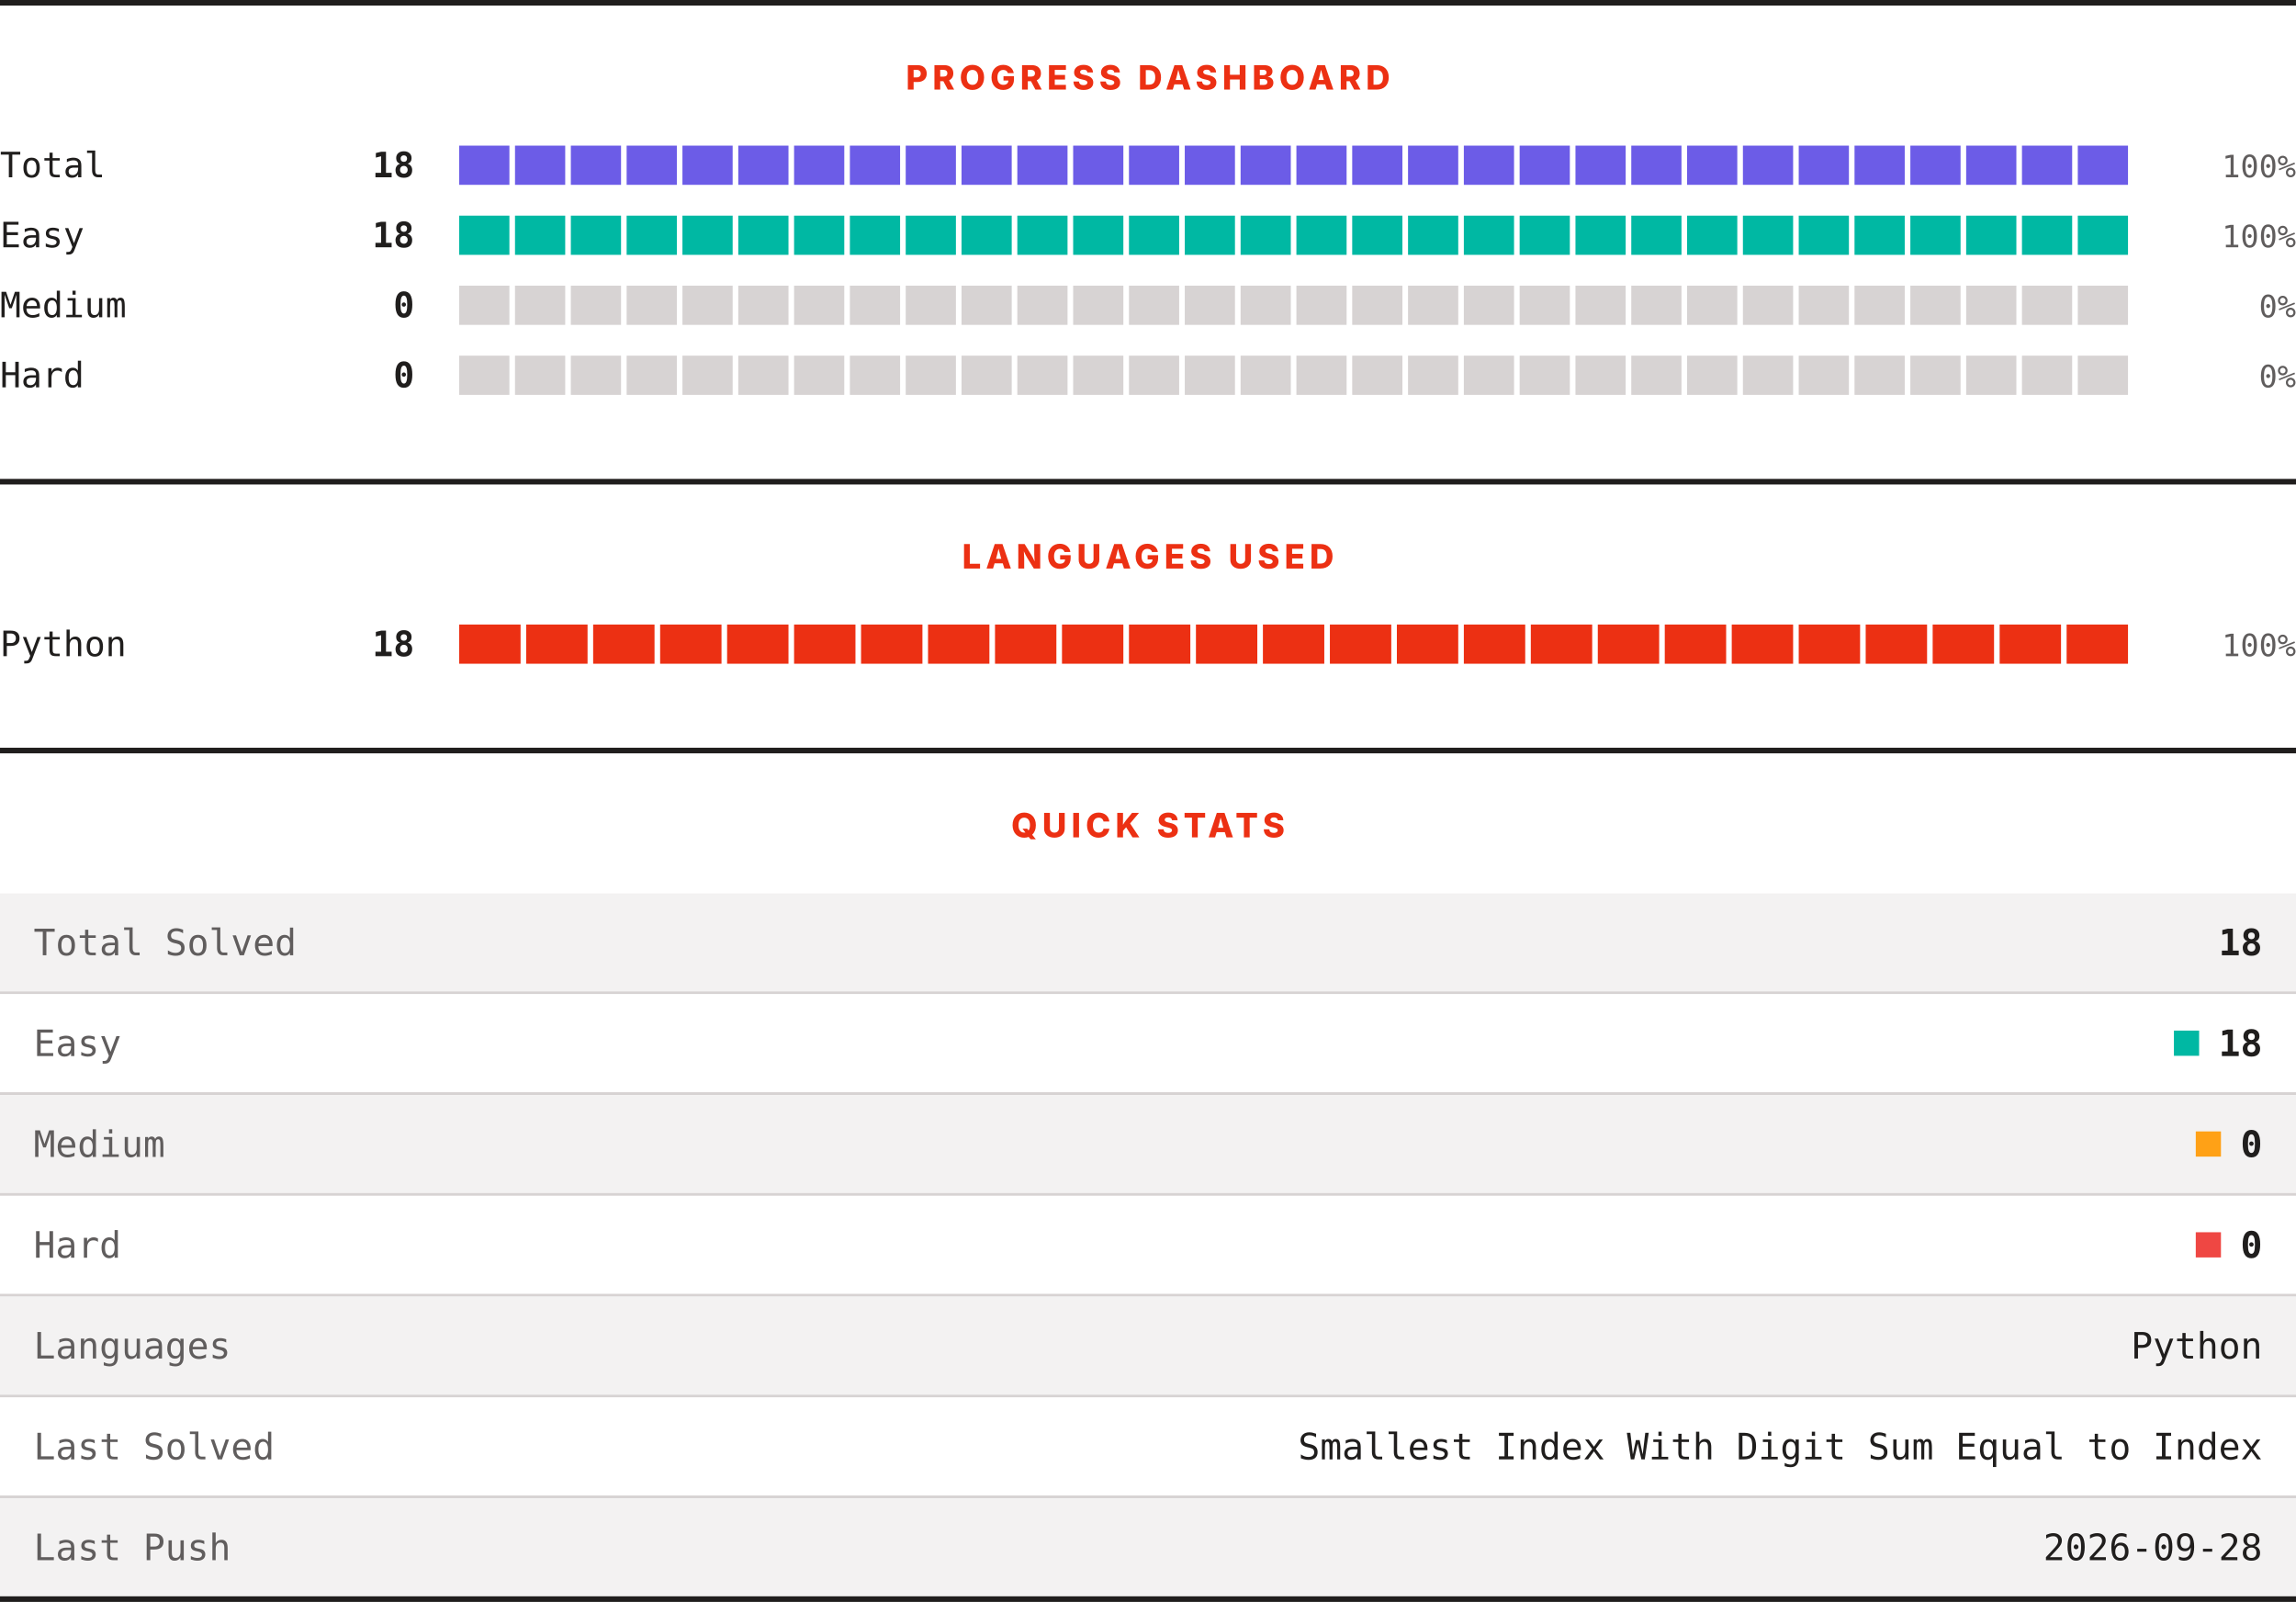
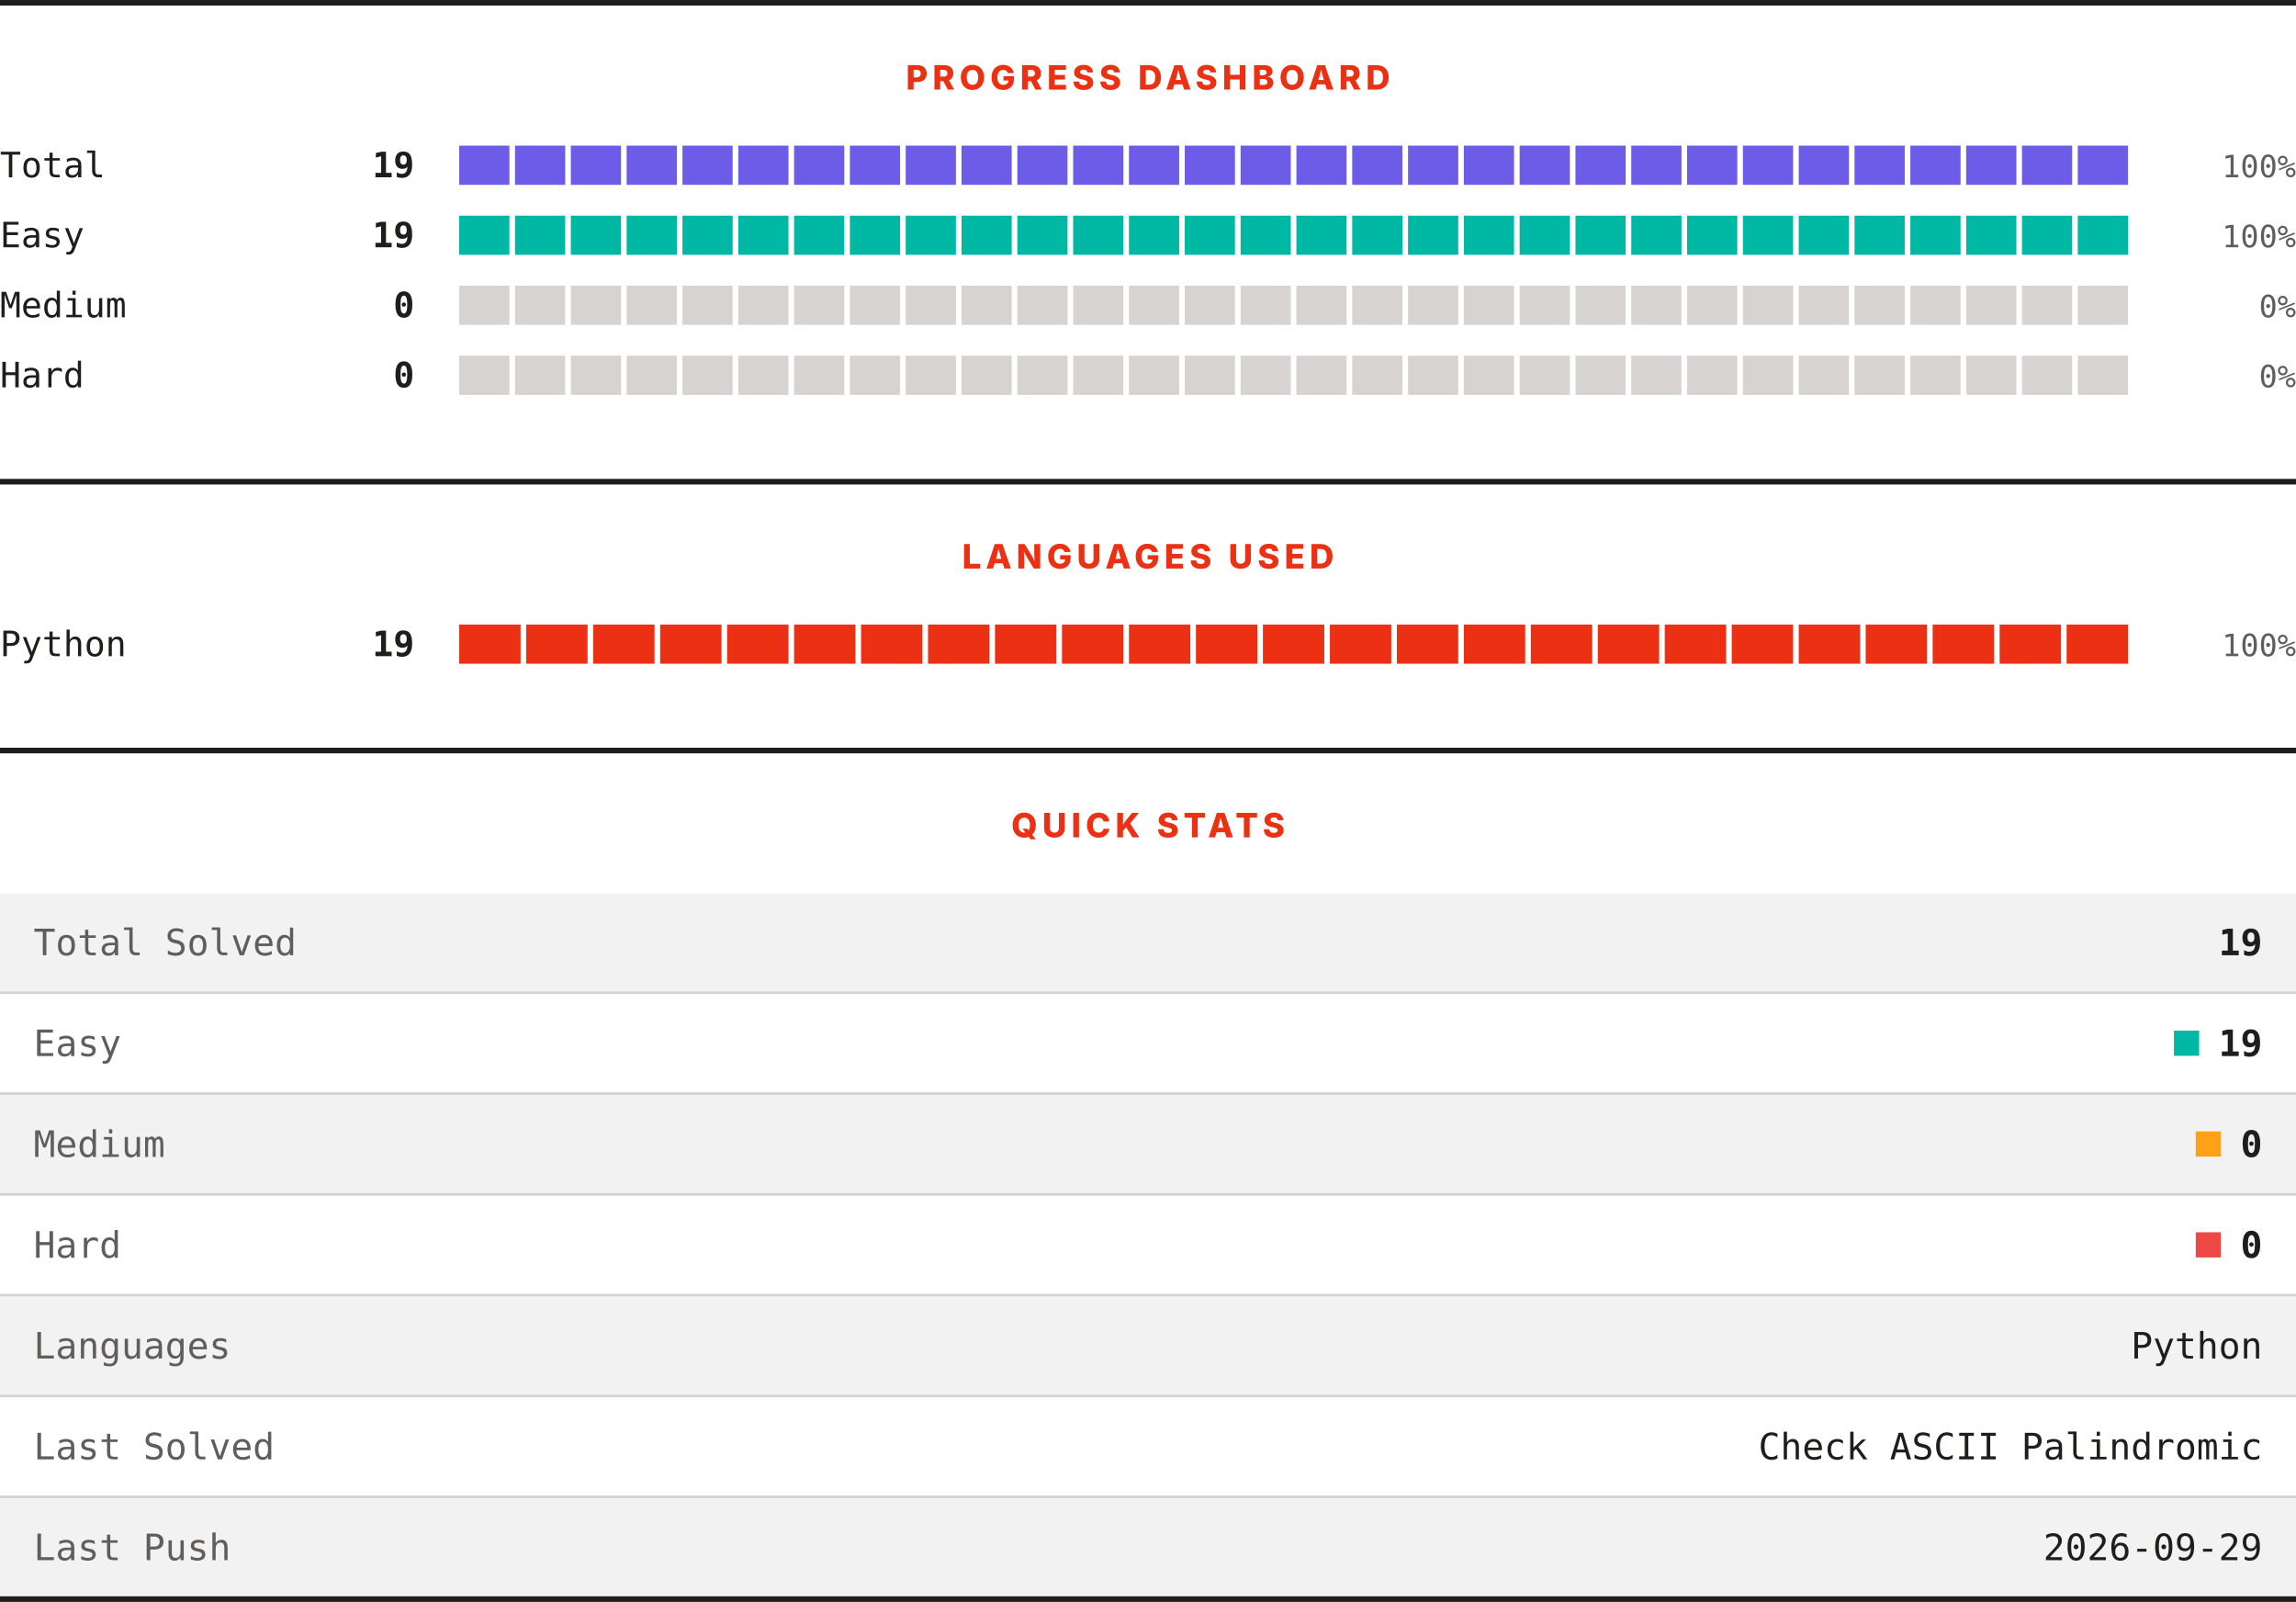
<svg xmlns="http://www.w3.org/2000/svg" width="820" height="572" viewBox="0 0 820 572" role="img" aria-label="LeetCode progress, languages and quick stats">
  <rect width="820" height="572" fill="#ffffff" />
  <rect x="0" y="0" width="820" height="2" fill="#201e1d" />
  <text x="410" y="32" text-anchor="middle" font-family="Archivo, system-ui, -apple-system, Segoe UI, sans-serif" font-size="12" font-weight="800" letter-spacing="1.68" fill="#ec3013">PROGRESS DASHBOARD</text>
  <text x="0" y="63.3" font-family="ui-monospace, SFMono-Regular, Menlo, Consolas, monospace" font-size="12.5" fill="#201e1d">Total</text>
-   <text x="148" y="63.3" text-anchor="end" font-family="ui-monospace, SFMono-Regular, Menlo, Consolas, monospace" font-size="12.5" font-weight="700" fill="#201e1d">18</text>
+   <text x="148" y="63.3" text-anchor="end" font-family="ui-monospace, SFMono-Regular, Menlo, Consolas, monospace" font-size="12.5" font-weight="700" fill="#201e1d">19</text>
  <rect x="164.00" y="52" width="17.93" height="14" fill="#6c5ce7" />
  <rect x="183.93" y="52" width="17.93" height="14" fill="#6c5ce7" />
  <rect x="203.87" y="52" width="17.93" height="14" fill="#6c5ce7" />
  <rect x="223.80" y="52" width="17.93" height="14" fill="#6c5ce7" />
  <rect x="243.73" y="52" width="17.93" height="14" fill="#6c5ce7" />
  <rect x="263.67" y="52" width="17.93" height="14" fill="#6c5ce7" />
  <rect x="283.60" y="52" width="17.93" height="14" fill="#6c5ce7" />
  <rect x="303.53" y="52" width="17.93" height="14" fill="#6c5ce7" />
  <rect x="323.47" y="52" width="17.93" height="14" fill="#6c5ce7" />
  <rect x="343.40" y="52" width="17.93" height="14" fill="#6c5ce7" />
  <rect x="363.33" y="52" width="17.93" height="14" fill="#6c5ce7" />
  <rect x="383.27" y="52" width="17.93" height="14" fill="#6c5ce7" />
  <rect x="403.20" y="52" width="17.93" height="14" fill="#6c5ce7" />
  <rect x="423.13" y="52" width="17.93" height="14" fill="#6c5ce7" />
  <rect x="443.07" y="52" width="17.93" height="14" fill="#6c5ce7" />
  <rect x="463.00" y="52" width="17.93" height="14" fill="#6c5ce7" />
  <rect x="482.93" y="52" width="17.93" height="14" fill="#6c5ce7" />
  <rect x="502.87" y="52" width="17.93" height="14" fill="#6c5ce7" />
  <rect x="522.80" y="52" width="17.93" height="14" fill="#6c5ce7" />
  <rect x="542.73" y="52" width="17.93" height="14" fill="#6c5ce7" />
  <rect x="562.67" y="52" width="17.93" height="14" fill="#6c5ce7" />
  <rect x="582.60" y="52" width="17.93" height="14" fill="#6c5ce7" />
  <rect x="602.53" y="52" width="17.93" height="14" fill="#6c5ce7" />
  <rect x="622.47" y="52" width="17.93" height="14" fill="#6c5ce7" />
  <rect x="642.40" y="52" width="17.93" height="14" fill="#6c5ce7" />
  <rect x="662.33" y="52" width="17.93" height="14" fill="#6c5ce7" />
  <rect x="682.27" y="52" width="17.93" height="14" fill="#6c5ce7" />
  <rect x="702.20" y="52" width="17.93" height="14" fill="#6c5ce7" />
  <rect x="722.13" y="52" width="17.93" height="14" fill="#6c5ce7" />
  <rect x="742.07" y="52" width="17.93" height="14" fill="#6c5ce7" />
  <text x="820" y="63.3" text-anchor="end" font-family="ui-monospace, SFMono-Regular, Menlo, Consolas, monospace" font-size="11" fill="#605d5d">100%</text>
  <text x="0" y="88.3" font-family="ui-monospace, SFMono-Regular, Menlo, Consolas, monospace" font-size="12.5" fill="#201e1d">Easy</text>
-   <text x="148" y="88.3" text-anchor="end" font-family="ui-monospace, SFMono-Regular, Menlo, Consolas, monospace" font-size="12.5" font-weight="700" fill="#201e1d">18</text>
+   <text x="148" y="88.3" text-anchor="end" font-family="ui-monospace, SFMono-Regular, Menlo, Consolas, monospace" font-size="12.5" font-weight="700" fill="#201e1d">19</text>
  <rect x="164.00" y="77" width="17.93" height="14" fill="#00b8a3" />
  <rect x="183.93" y="77" width="17.93" height="14" fill="#00b8a3" />
  <rect x="203.87" y="77" width="17.93" height="14" fill="#00b8a3" />
  <rect x="223.80" y="77" width="17.93" height="14" fill="#00b8a3" />
  <rect x="243.73" y="77" width="17.93" height="14" fill="#00b8a3" />
  <rect x="263.67" y="77" width="17.93" height="14" fill="#00b8a3" />
  <rect x="283.60" y="77" width="17.93" height="14" fill="#00b8a3" />
  <rect x="303.53" y="77" width="17.93" height="14" fill="#00b8a3" />
  <rect x="323.47" y="77" width="17.93" height="14" fill="#00b8a3" />
  <rect x="343.40" y="77" width="17.93" height="14" fill="#00b8a3" />
  <rect x="363.33" y="77" width="17.93" height="14" fill="#00b8a3" />
  <rect x="383.27" y="77" width="17.93" height="14" fill="#00b8a3" />
  <rect x="403.20" y="77" width="17.93" height="14" fill="#00b8a3" />
  <rect x="423.13" y="77" width="17.93" height="14" fill="#00b8a3" />
  <rect x="443.07" y="77" width="17.93" height="14" fill="#00b8a3" />
  <rect x="463.00" y="77" width="17.93" height="14" fill="#00b8a3" />
  <rect x="482.93" y="77" width="17.93" height="14" fill="#00b8a3" />
  <rect x="502.87" y="77" width="17.93" height="14" fill="#00b8a3" />
  <rect x="522.80" y="77" width="17.93" height="14" fill="#00b8a3" />
  <rect x="542.73" y="77" width="17.93" height="14" fill="#00b8a3" />
  <rect x="562.67" y="77" width="17.93" height="14" fill="#00b8a3" />
  <rect x="582.60" y="77" width="17.93" height="14" fill="#00b8a3" />
  <rect x="602.53" y="77" width="17.93" height="14" fill="#00b8a3" />
  <rect x="622.47" y="77" width="17.93" height="14" fill="#00b8a3" />
  <rect x="642.40" y="77" width="17.93" height="14" fill="#00b8a3" />
  <rect x="662.33" y="77" width="17.93" height="14" fill="#00b8a3" />
  <rect x="682.27" y="77" width="17.93" height="14" fill="#00b8a3" />
  <rect x="702.20" y="77" width="17.93" height="14" fill="#00b8a3" />
  <rect x="722.13" y="77" width="17.93" height="14" fill="#00b8a3" />
  <rect x="742.07" y="77" width="17.93" height="14" fill="#00b8a3" />
  <text x="820" y="88.3" text-anchor="end" font-family="ui-monospace, SFMono-Regular, Menlo, Consolas, monospace" font-size="11" fill="#605d5d">100%</text>
  <text x="0" y="113.3" font-family="ui-monospace, SFMono-Regular, Menlo, Consolas, monospace" font-size="12.5" fill="#201e1d">Medium</text>
  <text x="148" y="113.3" text-anchor="end" font-family="ui-monospace, SFMono-Regular, Menlo, Consolas, monospace" font-size="12.5" font-weight="700" fill="#201e1d">0</text>
  <rect x="164.00" y="102" width="17.93" height="14" fill="#d7d3d3" />
  <rect x="183.93" y="102" width="17.93" height="14" fill="#d7d3d3" />
  <rect x="203.87" y="102" width="17.93" height="14" fill="#d7d3d3" />
  <rect x="223.80" y="102" width="17.93" height="14" fill="#d7d3d3" />
  <rect x="243.73" y="102" width="17.93" height="14" fill="#d7d3d3" />
  <rect x="263.67" y="102" width="17.93" height="14" fill="#d7d3d3" />
  <rect x="283.60" y="102" width="17.93" height="14" fill="#d7d3d3" />
  <rect x="303.53" y="102" width="17.93" height="14" fill="#d7d3d3" />
  <rect x="323.47" y="102" width="17.93" height="14" fill="#d7d3d3" />
  <rect x="343.40" y="102" width="17.93" height="14" fill="#d7d3d3" />
  <rect x="363.33" y="102" width="17.93" height="14" fill="#d7d3d3" />
  <rect x="383.27" y="102" width="17.93" height="14" fill="#d7d3d3" />
  <rect x="403.20" y="102" width="17.93" height="14" fill="#d7d3d3" />
  <rect x="423.13" y="102" width="17.93" height="14" fill="#d7d3d3" />
  <rect x="443.07" y="102" width="17.93" height="14" fill="#d7d3d3" />
  <rect x="463.00" y="102" width="17.93" height="14" fill="#d7d3d3" />
  <rect x="482.93" y="102" width="17.93" height="14" fill="#d7d3d3" />
  <rect x="502.87" y="102" width="17.93" height="14" fill="#d7d3d3" />
  <rect x="522.80" y="102" width="17.93" height="14" fill="#d7d3d3" />
  <rect x="542.73" y="102" width="17.93" height="14" fill="#d7d3d3" />
  <rect x="562.67" y="102" width="17.93" height="14" fill="#d7d3d3" />
  <rect x="582.60" y="102" width="17.93" height="14" fill="#d7d3d3" />
  <rect x="602.53" y="102" width="17.93" height="14" fill="#d7d3d3" />
  <rect x="622.47" y="102" width="17.93" height="14" fill="#d7d3d3" />
  <rect x="642.40" y="102" width="17.93" height="14" fill="#d7d3d3" />
  <rect x="662.33" y="102" width="17.93" height="14" fill="#d7d3d3" />
  <rect x="682.27" y="102" width="17.93" height="14" fill="#d7d3d3" />
  <rect x="702.20" y="102" width="17.93" height="14" fill="#d7d3d3" />
  <rect x="722.13" y="102" width="17.93" height="14" fill="#d7d3d3" />
  <rect x="742.07" y="102" width="17.93" height="14" fill="#d7d3d3" />
  <text x="820" y="113.3" text-anchor="end" font-family="ui-monospace, SFMono-Regular, Menlo, Consolas, monospace" font-size="11" fill="#605d5d">0%</text>
  <text x="0" y="138.3" font-family="ui-monospace, SFMono-Regular, Menlo, Consolas, monospace" font-size="12.5" fill="#201e1d">Hard</text>
  <text x="148" y="138.3" text-anchor="end" font-family="ui-monospace, SFMono-Regular, Menlo, Consolas, monospace" font-size="12.5" font-weight="700" fill="#201e1d">0</text>
  <rect x="164.00" y="127" width="17.93" height="14" fill="#d7d3d3" />
  <rect x="183.93" y="127" width="17.93" height="14" fill="#d7d3d3" />
  <rect x="203.87" y="127" width="17.93" height="14" fill="#d7d3d3" />
  <rect x="223.80" y="127" width="17.93" height="14" fill="#d7d3d3" />
  <rect x="243.73" y="127" width="17.93" height="14" fill="#d7d3d3" />
  <rect x="263.67" y="127" width="17.93" height="14" fill="#d7d3d3" />
  <rect x="283.60" y="127" width="17.93" height="14" fill="#d7d3d3" />
  <rect x="303.53" y="127" width="17.93" height="14" fill="#d7d3d3" />
  <rect x="323.47" y="127" width="17.93" height="14" fill="#d7d3d3" />
  <rect x="343.40" y="127" width="17.93" height="14" fill="#d7d3d3" />
  <rect x="363.33" y="127" width="17.93" height="14" fill="#d7d3d3" />
  <rect x="383.27" y="127" width="17.93" height="14" fill="#d7d3d3" />
  <rect x="403.20" y="127" width="17.93" height="14" fill="#d7d3d3" />
  <rect x="423.13" y="127" width="17.93" height="14" fill="#d7d3d3" />
  <rect x="443.07" y="127" width="17.93" height="14" fill="#d7d3d3" />
  <rect x="463.00" y="127" width="17.93" height="14" fill="#d7d3d3" />
  <rect x="482.93" y="127" width="17.93" height="14" fill="#d7d3d3" />
  <rect x="502.87" y="127" width="17.93" height="14" fill="#d7d3d3" />
  <rect x="522.80" y="127" width="17.93" height="14" fill="#d7d3d3" />
  <rect x="542.73" y="127" width="17.93" height="14" fill="#d7d3d3" />
  <rect x="562.67" y="127" width="17.93" height="14" fill="#d7d3d3" />
  <rect x="582.60" y="127" width="17.93" height="14" fill="#d7d3d3" />
  <rect x="602.53" y="127" width="17.93" height="14" fill="#d7d3d3" />
  <rect x="622.47" y="127" width="17.93" height="14" fill="#d7d3d3" />
  <rect x="642.40" y="127" width="17.93" height="14" fill="#d7d3d3" />
  <rect x="662.33" y="127" width="17.93" height="14" fill="#d7d3d3" />
  <rect x="682.27" y="127" width="17.93" height="14" fill="#d7d3d3" />
  <rect x="702.20" y="127" width="17.93" height="14" fill="#d7d3d3" />
  <rect x="722.13" y="127" width="17.93" height="14" fill="#d7d3d3" />
  <rect x="742.07" y="127" width="17.93" height="14" fill="#d7d3d3" />
  <text x="820" y="138.3" text-anchor="end" font-family="ui-monospace, SFMono-Regular, Menlo, Consolas, monospace" font-size="11" fill="#605d5d">0%</text>
  <rect x="0" y="171" width="820" height="2" fill="#201e1d" />
  <text x="410" y="203" text-anchor="middle" font-family="Archivo, system-ui, -apple-system, Segoe UI, sans-serif" font-size="12" font-weight="800" letter-spacing="1.68" fill="#ec3013">LANGUAGES USED</text>
  <text x="0" y="234.3" font-family="ui-monospace, SFMono-Regular, Menlo, Consolas, monospace" font-size="12.5" fill="#201e1d">Python</text>
-   <text x="148" y="234.3" text-anchor="end" font-family="ui-monospace, SFMono-Regular, Menlo, Consolas, monospace" font-size="12.5" font-weight="700" fill="#201e1d">18</text>
+   <text x="148" y="234.3" text-anchor="end" font-family="ui-monospace, SFMono-Regular, Menlo, Consolas, monospace" font-size="12.5" font-weight="700" fill="#201e1d">19</text>
  <rect x="164.00" y="223" width="21.92" height="14" fill="#ec3013" />
  <rect x="187.92" y="223" width="21.92" height="14" fill="#ec3013" />
  <rect x="211.84" y="223" width="21.92" height="14" fill="#ec3013" />
  <rect x="235.76" y="223" width="21.92" height="14" fill="#ec3013" />
  <rect x="259.68" y="223" width="21.92" height="14" fill="#ec3013" />
  <rect x="283.60" y="223" width="21.92" height="14" fill="#ec3013" />
  <rect x="307.52" y="223" width="21.92" height="14" fill="#ec3013" />
  <rect x="331.44" y="223" width="21.92" height="14" fill="#ec3013" />
  <rect x="355.36" y="223" width="21.92" height="14" fill="#ec3013" />
  <rect x="379.28" y="223" width="21.92" height="14" fill="#ec3013" />
  <rect x="403.20" y="223" width="21.92" height="14" fill="#ec3013" />
  <rect x="427.12" y="223" width="21.92" height="14" fill="#ec3013" />
  <rect x="451.04" y="223" width="21.92" height="14" fill="#ec3013" />
  <rect x="474.96" y="223" width="21.92" height="14" fill="#ec3013" />
  <rect x="498.88" y="223" width="21.92" height="14" fill="#ec3013" />
  <rect x="522.80" y="223" width="21.92" height="14" fill="#ec3013" />
  <rect x="546.72" y="223" width="21.92" height="14" fill="#ec3013" />
  <rect x="570.64" y="223" width="21.92" height="14" fill="#ec3013" />
  <rect x="594.56" y="223" width="21.92" height="14" fill="#ec3013" />
  <rect x="618.48" y="223" width="21.92" height="14" fill="#ec3013" />
  <rect x="642.40" y="223" width="21.92" height="14" fill="#ec3013" />
  <rect x="666.32" y="223" width="21.92" height="14" fill="#ec3013" />
  <rect x="690.24" y="223" width="21.92" height="14" fill="#ec3013" />
  <rect x="714.16" y="223" width="21.92" height="14" fill="#ec3013" />
  <rect x="738.08" y="223" width="21.92" height="14" fill="#ec3013" />
  <text x="820" y="234.3" text-anchor="end" font-family="ui-monospace, SFMono-Regular, Menlo, Consolas, monospace" font-size="11" fill="#605d5d">100%</text>
  <rect x="0" y="267" width="820" height="2" fill="#201e1d" />
  <text x="410" y="299" text-anchor="middle" font-family="Archivo, system-ui, -apple-system, Segoe UI, sans-serif" font-size="12" font-weight="800" letter-spacing="1.68" fill="#ec3013">QUICK STATS</text>
  <rect x="0" y="319" width="820" height="35" fill="#f3f2f2" />
  <text x="12" y="341.1" font-family="ui-monospace, SFMono-Regular, Menlo, Consolas, monospace" font-size="13" fill="#605d5d">Total Solved</text>
-   <text x="808" y="341.1" text-anchor="end" font-family="ui-monospace, SFMono-Regular, Menlo, Consolas, monospace" font-size="13" font-weight="700" fill="#201e1d">18</text>
+   <text x="808" y="341.1" text-anchor="end" font-family="ui-monospace, SFMono-Regular, Menlo, Consolas, monospace" font-size="13" font-weight="700" fill="#201e1d">19</text>
  <rect x="0" y="354" width="820" height="1" fill="#d7d3d3" />
  <rect x="0" y="355" width="820" height="35" fill="#ffffff" />
  <text x="12" y="377.1" font-family="ui-monospace, SFMono-Regular, Menlo, Consolas, monospace" font-size="13" fill="#605d5d">Easy</text>
  <rect x="776.4" y="368" width="9" height="9" fill="#00b8a3" />
-   <text x="808" y="377.1" text-anchor="end" font-family="ui-monospace, SFMono-Regular, Menlo, Consolas, monospace" font-size="13" font-weight="700" fill="#201e1d">18</text>
+   <text x="808" y="377.1" text-anchor="end" font-family="ui-monospace, SFMono-Regular, Menlo, Consolas, monospace" font-size="13" font-weight="700" fill="#201e1d">19</text>
  <rect x="0" y="390" width="820" height="1" fill="#d7d3d3" />
  <rect x="0" y="391" width="820" height="35" fill="#f3f2f2" />
  <text x="12" y="413.1" font-family="ui-monospace, SFMono-Regular, Menlo, Consolas, monospace" font-size="13" fill="#605d5d">Medium</text>
  <rect x="784.2" y="404" width="9" height="9" fill="#ffa116" />
  <text x="808" y="413.1" text-anchor="end" font-family="ui-monospace, SFMono-Regular, Menlo, Consolas, monospace" font-size="13" font-weight="700" fill="#201e1d">0</text>
  <rect x="0" y="426" width="820" height="1" fill="#d7d3d3" />
  <rect x="0" y="427" width="820" height="35" fill="#ffffff" />
  <text x="12" y="449.1" font-family="ui-monospace, SFMono-Regular, Menlo, Consolas, monospace" font-size="13" fill="#605d5d">Hard</text>
  <rect x="784.2" y="440" width="9" height="9" fill="#ef4743" />
  <text x="808" y="449.1" text-anchor="end" font-family="ui-monospace, SFMono-Regular, Menlo, Consolas, monospace" font-size="13" font-weight="700" fill="#201e1d">0</text>
  <rect x="0" y="462" width="820" height="1" fill="#d7d3d3" />
  <rect x="0" y="463" width="820" height="35" fill="#f3f2f2" />
  <text x="12" y="485.1" font-family="ui-monospace, SFMono-Regular, Menlo, Consolas, monospace" font-size="13" fill="#605d5d">Languages</text>
  <text x="808" y="485.1" text-anchor="end" font-family="ui-monospace, SFMono-Regular, Menlo, Consolas, monospace" font-size="13" fill="#201e1d">Python</text>
  <rect x="0" y="498" width="820" height="1" fill="#d7d3d3" />
  <rect x="0" y="499" width="820" height="35" fill="#ffffff" />
  <text x="12" y="521.1" font-family="ui-monospace, SFMono-Regular, Menlo, Consolas, monospace" font-size="13" fill="#605d5d">Last Solved</text>
-   <text x="808" y="521.1" text-anchor="end" font-family="ui-monospace, SFMono-Regular, Menlo, Consolas, monospace" font-size="13" fill="#201e1d">Smallest Index With Digit Sum Equal to Index</text>
+   <text x="808" y="521.1" text-anchor="end" font-family="ui-monospace, SFMono-Regular, Menlo, Consolas, monospace" font-size="13" fill="#201e1d">Check ASCII Palindromic</text>
  <rect x="0" y="534" width="820" height="1" fill="#d7d3d3" />
  <rect x="0" y="535" width="820" height="35" fill="#f3f2f2" />
  <text x="12" y="557.1" font-family="ui-monospace, SFMono-Regular, Menlo, Consolas, monospace" font-size="13" fill="#605d5d">Last Push</text>
-   <text x="808" y="557.1" text-anchor="end" font-family="ui-monospace, SFMono-Regular, Menlo, Consolas, monospace" font-size="13" fill="#201e1d">2026-09-28</text>
+   <text x="808" y="557.1" text-anchor="end" font-family="ui-monospace, SFMono-Regular, Menlo, Consolas, monospace" font-size="13" fill="#201e1d">2026-09-29</text>
  <rect x="0" y="570" width="820" height="2" fill="#201e1d" />
</svg>
